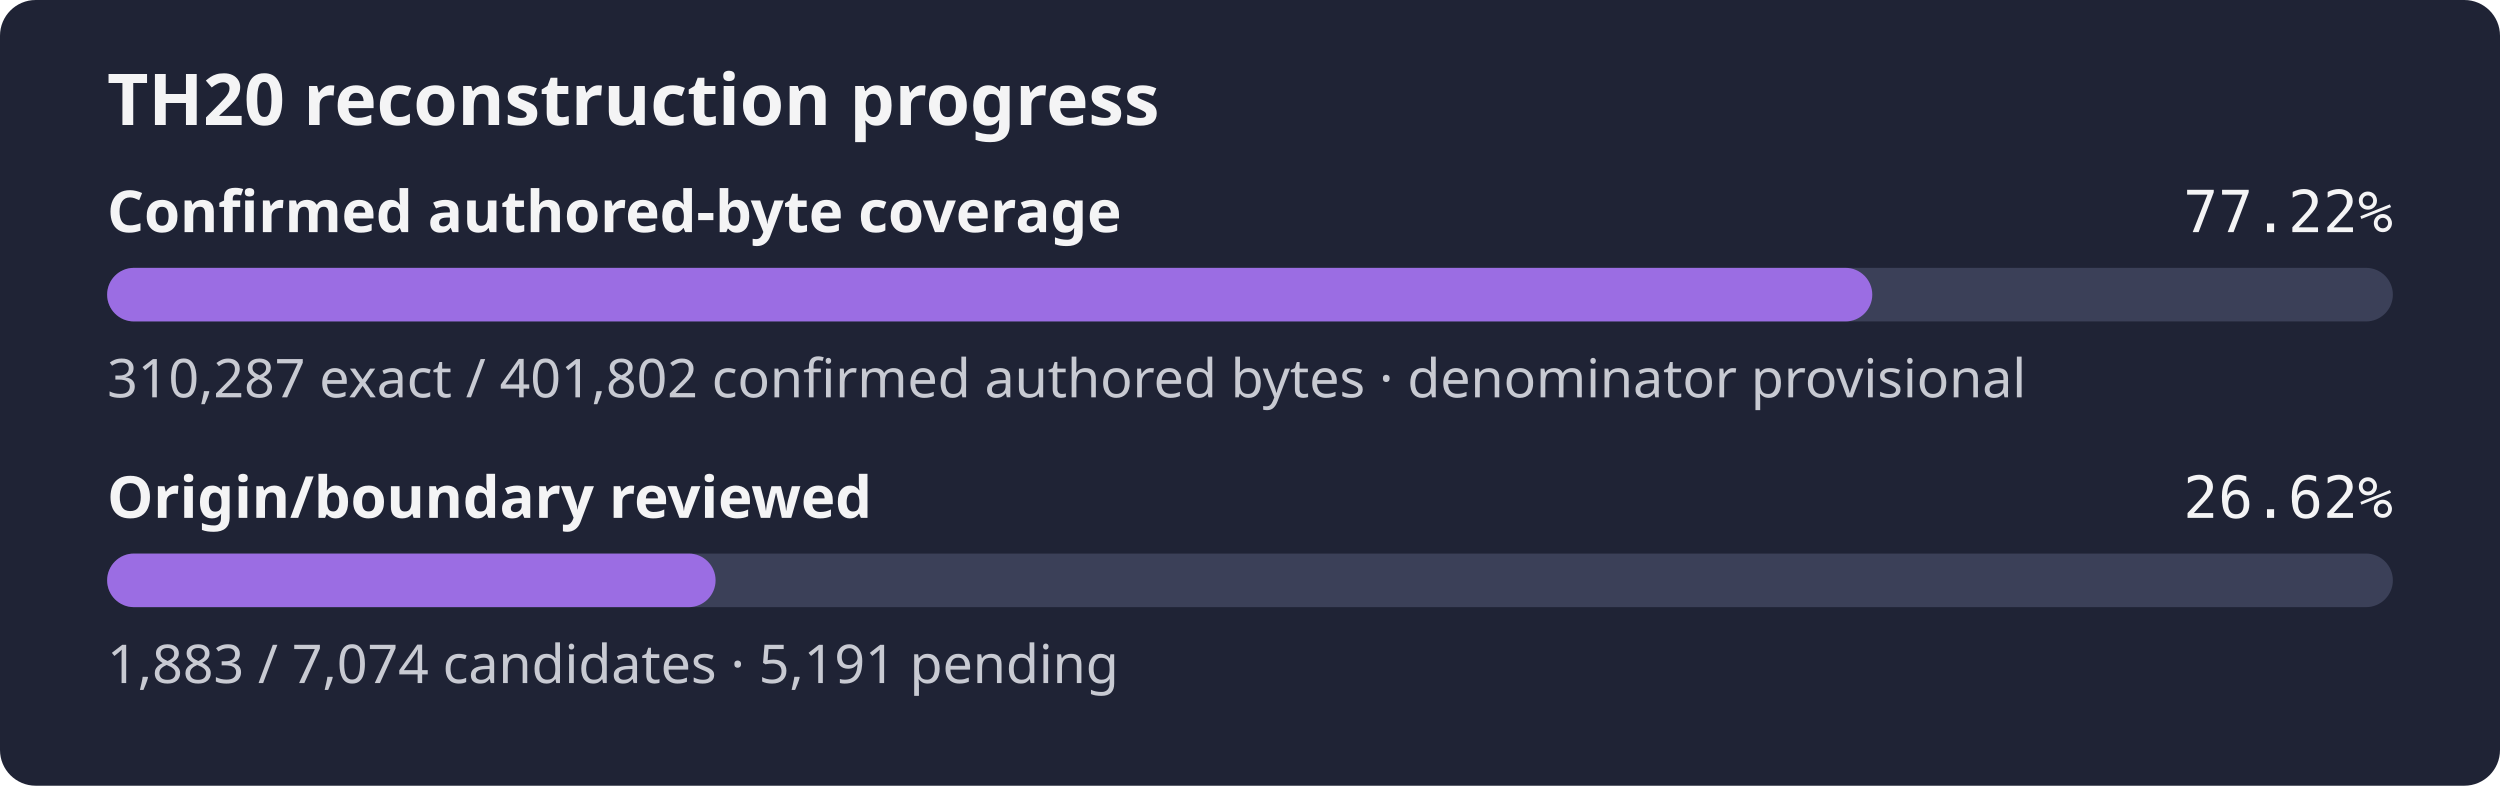
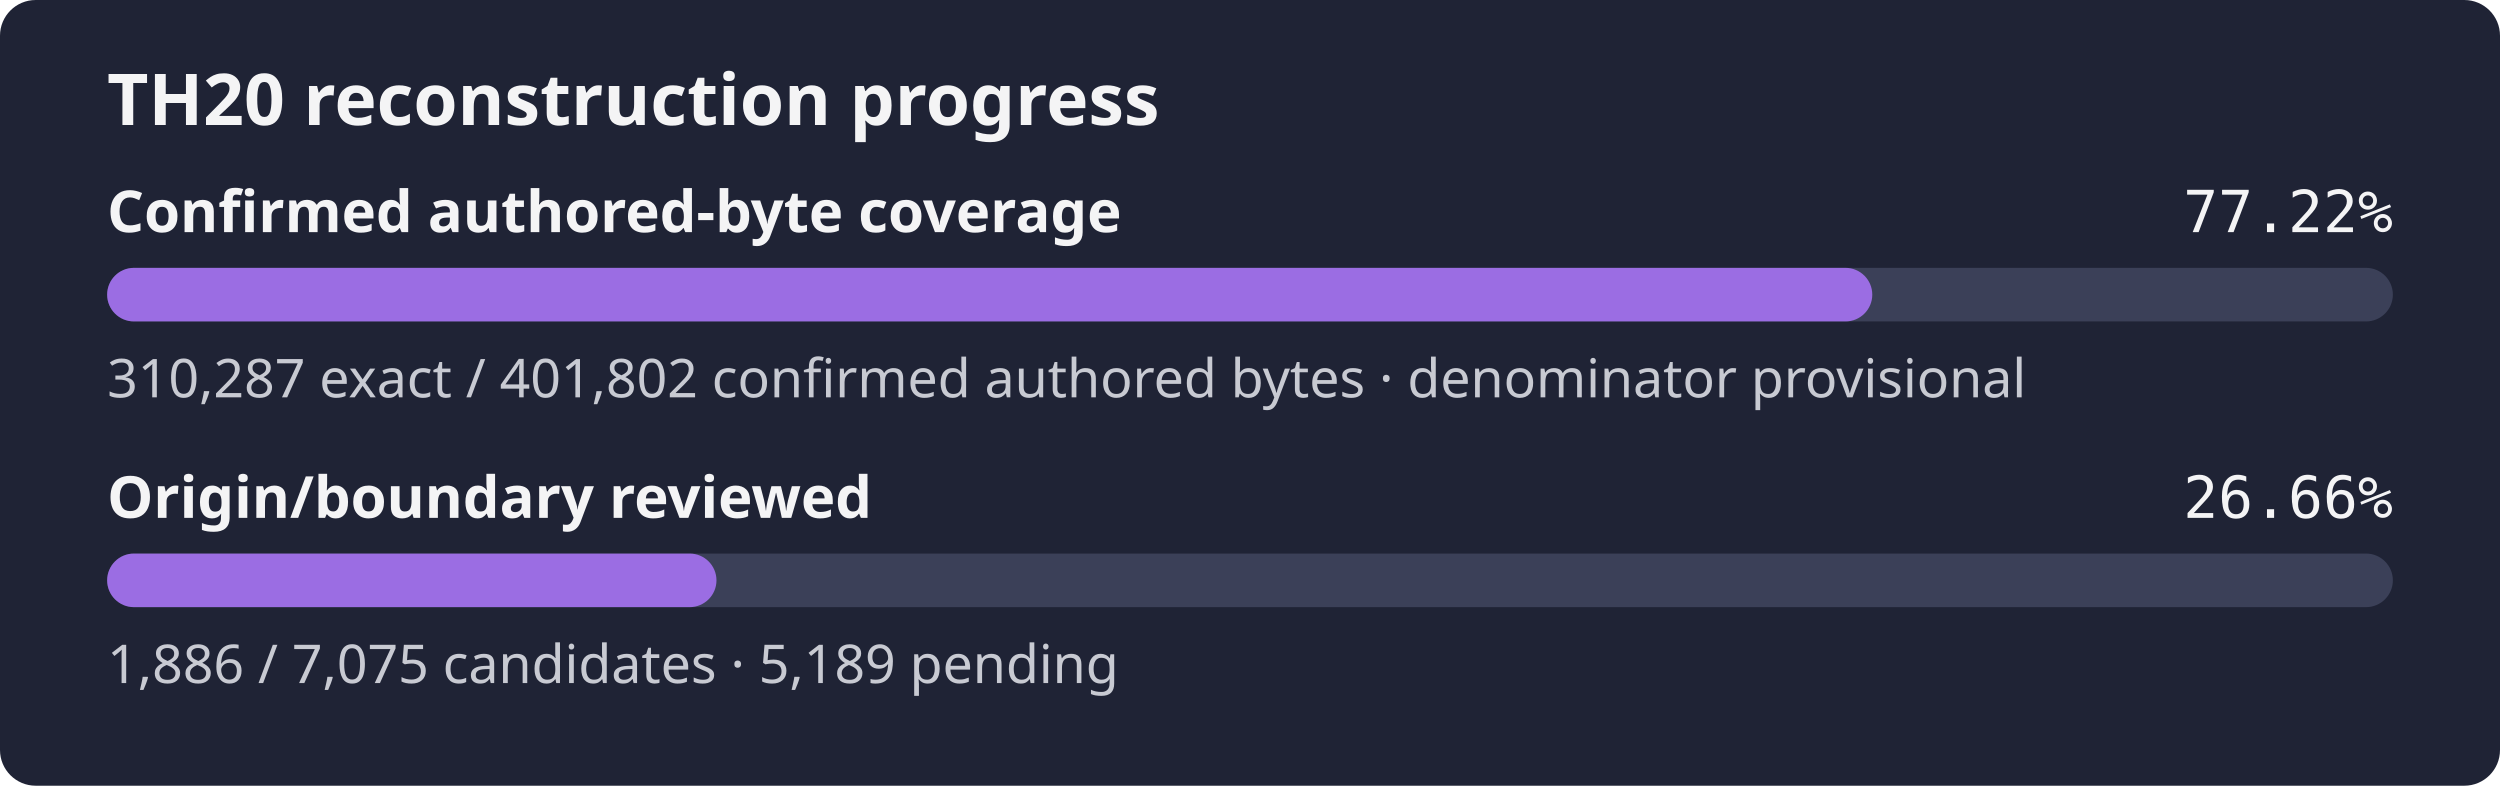
- <svg xmlns="http://www.w3.org/2000/svg" width="560" height="176" role="img" aria-label="TH20 reconstruction progress: 77.22% of the confirmed authored-byte set is exact, origin review 26.62%">
+ <svg xmlns="http://www.w3.org/2000/svg" width="560" height="176" role="img" aria-label="TH20 reconstruction progress: 77.22% of the confirmed authored-byte set is exact, origin review 26.66%">
  <rect width="560" height="176" rx="8" fill="#1f2335" />
  <text x="24" y="28" fill="#f4f4f5" font-family="sans-serif" font-size="16" font-weight="600">TH20 reconstruction progress</text>
  <text x="24" y="52" fill="#f4f4f5" font-family="sans-serif" font-size="13" font-weight="600">Confirmed authored-byte coverage</text>
  <text x="536" y="52" fill="#f4f4f5" text-anchor="end" font-family="monospace" font-size="13">77.22%</text>
  <rect x="24" y="60" width="512" height="12" rx="6" fill="#3b4058" />
  <rect x="24" y="60" width="395.39" height="12" rx="6" fill="#9b6de3" />
  <text x="24" y="89" fill="#c8cad2" font-family="sans-serif" font-size="12">310,287 exact / 401,802 confirmed authored bytes · denominator provisional</text>
  <text x="24" y="116" fill="#f4f4f5" font-family="sans-serif" font-size="13" font-weight="600">Origin/boundary reviewed</text>
-   <text x="536" y="116" fill="#f4f4f5" text-anchor="end" font-family="monospace" font-size="13">26.62%</text>
+   <text x="536" y="116" fill="#f4f4f5" text-anchor="end" font-family="monospace" font-size="13">26.66%</text>
  <rect x="24" y="124" width="512" height="12" rx="6" fill="#3b4058" />
-   <rect x="24" y="124" width="136.29" height="12" rx="6" fill="#9b6de3" />
-   <text x="24" y="153" fill="#c8cad2" font-family="sans-serif" font-size="12">1,883 / 7,074 candidates · 5,191 pending</text>
+   <rect x="24" y="124" width="136.49" height="12" rx="6" fill="#9b6de3" />
+   <text x="24" y="153" fill="#c8cad2" font-family="sans-serif" font-size="12">1,886 / 7,075 candidates · 5,189 pending</text>
</svg>
